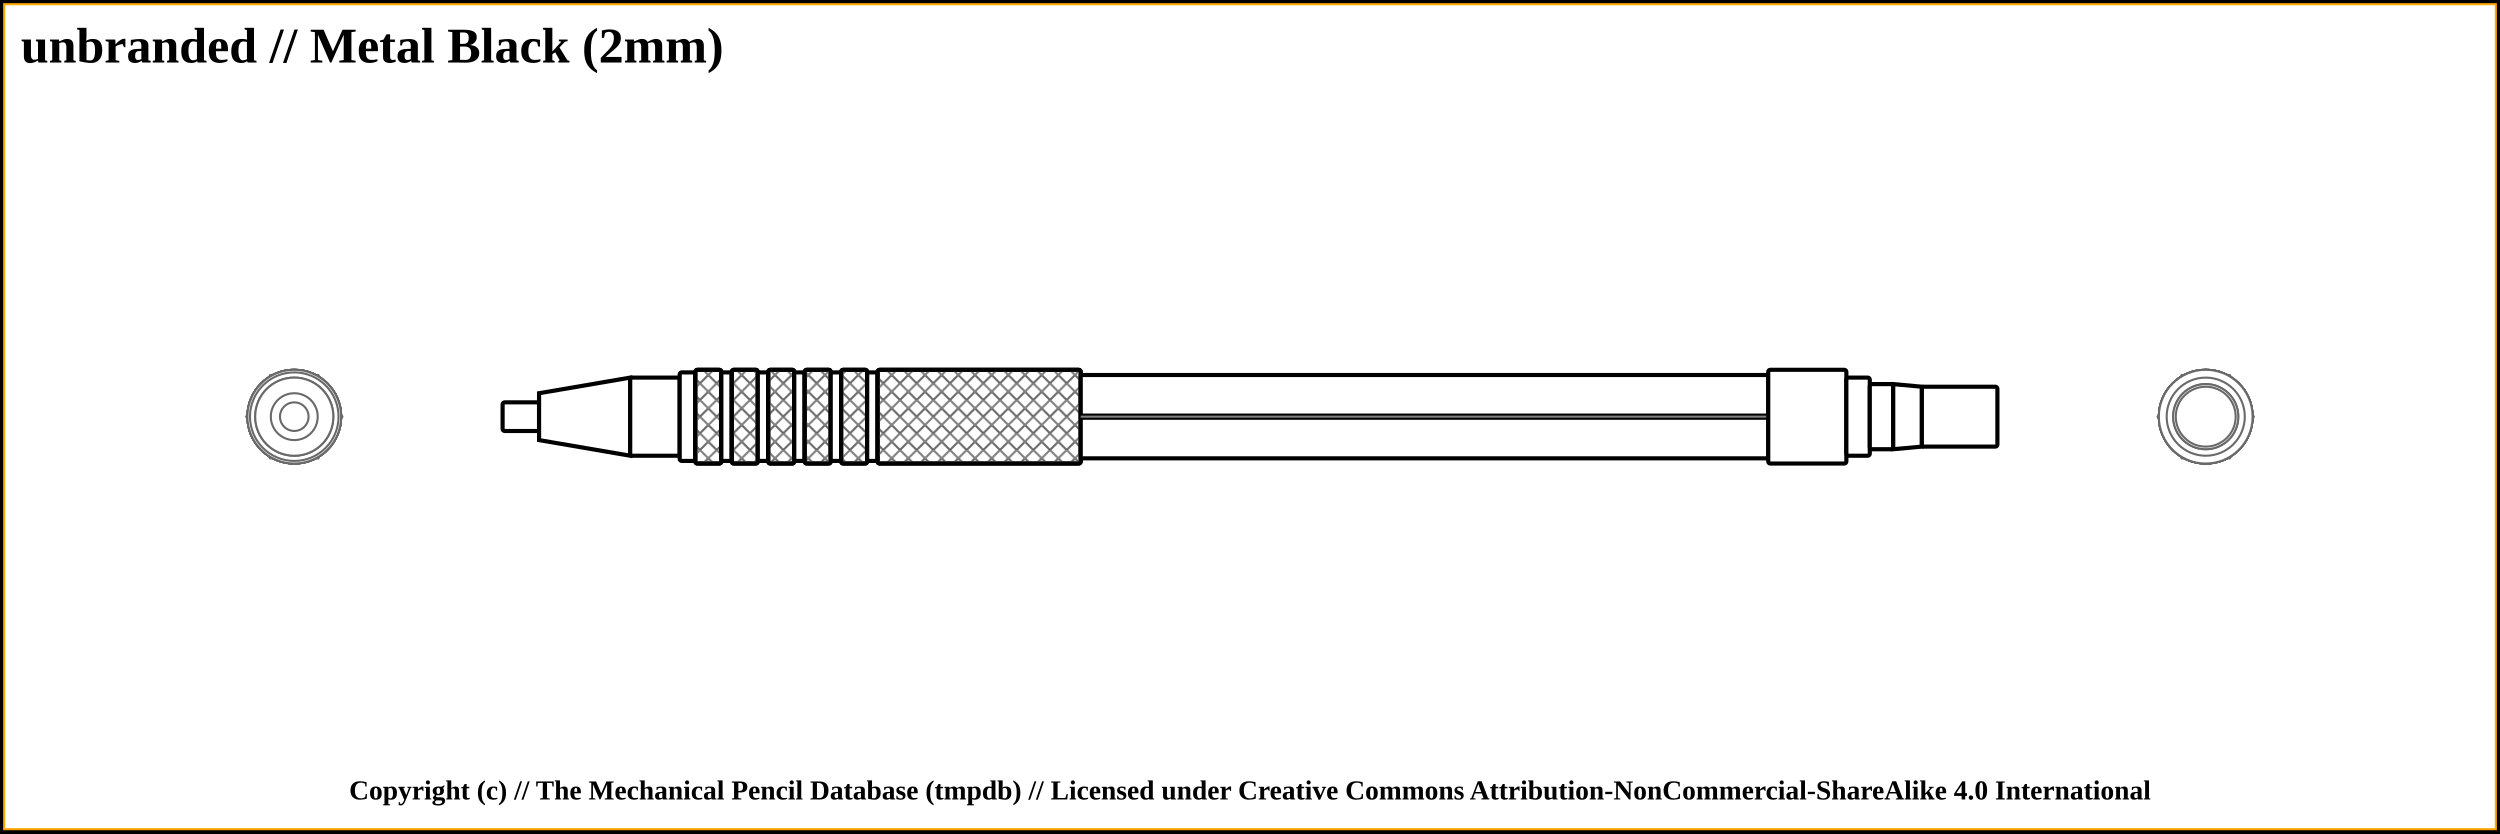
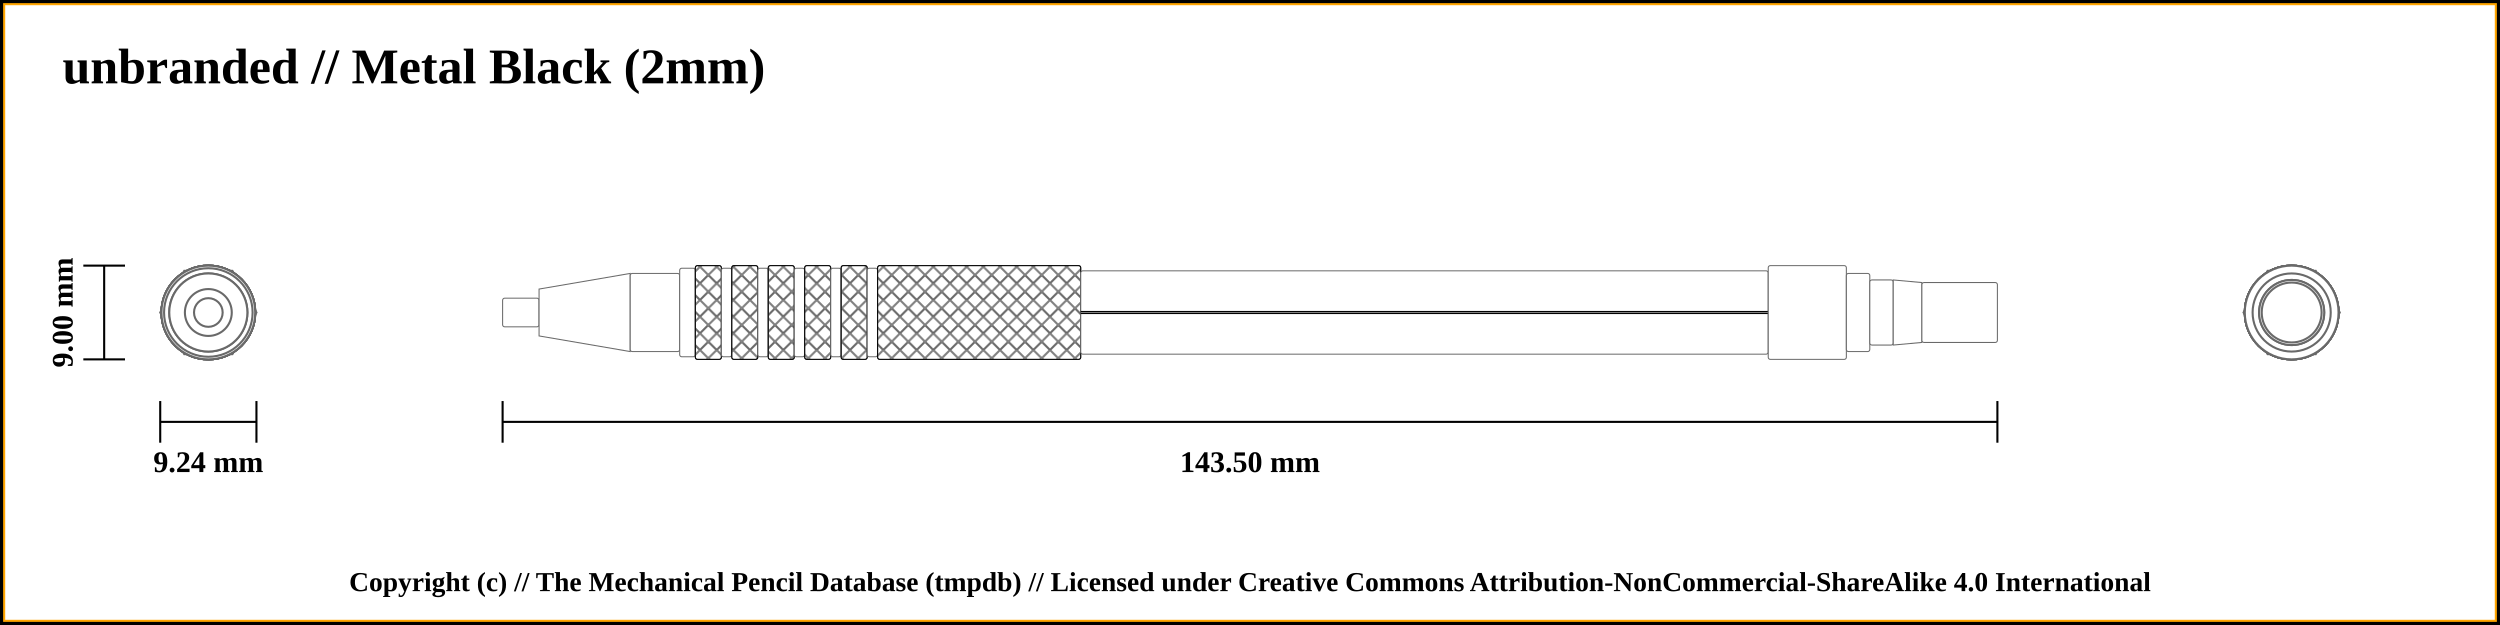
- <svg xmlns="http://www.w3.org/2000/svg" width="1200" height="400">
+ <svg xmlns="http://www.w3.org/2000/svg" width="1200" height="300">
  <pattern id="diagonalHatch" patternUnits="userSpaceOnUse" width="8" height="8">
    <rect width="6" height="6" fill="none" />
    <path stroke="dimgray" stroke-linecap="round" stroke-width="1" d="M 4,4 L 8,8" />
    <path stroke="dimgray" stroke-linecap="round" stroke-width="1" d="M 4,4 L 0,8" />
    <path stroke="gray" stroke-linecap="round" stroke-width="1" d="M 4,4 L 8,0" />
    <path stroke="gray" stroke-linecap="round" stroke-width="1" d="M 4,4 L 0,0" />
  </pattern>
-   <rect x="0" y="0" width="1200" height="400" fill="white" stroke="black" stroke-width="4" />
-   <rect x="2" y="2" width="1196" height="396" fill="white" stroke="orange" stroke-width="1" />
-   <text x="10" y="30" font-weight="bold" font-size="2em">unbranded // Metal Black (2mm)</text>
-   <text x="10" y="50" font-weight="bold" font-size="1.1em" />
-   <circle r="6.875" cx="1058.75" cy="200" stroke="dimgray" stroke-width="1" fill="white" />
-   <circle r="18.75" cx="1058.75" cy="200" stroke="dimgray" stroke-width="1" fill="white" />
-   <circle r="11.25" cx="1058.75" cy="200" stroke="dimgray" stroke-width="1" fill="white" />
-   <circle r="18.75" cx="1058.75" cy="200" stroke="dimgray" stroke-width="1" fill="white" />
-   <circle r="21.25" cx="1058.75" cy="200" stroke="dimgray" stroke-width="1" fill="white" />
-   <circle r="22.5" cx="1058.75" cy="200" stroke="dimgray" stroke-width="1" fill="white" />
-   <circle r="21.25" cx="1058.75" cy="200" stroke="dimgray" stroke-width="1" fill="white" />
-   <circle r="22.5" cx="1058.75" cy="200" stroke="dimgray" stroke-width="1" fill="white" />
-   <circle r="21.25" cx="1058.75" cy="200" stroke="dimgray" stroke-width="1" fill="white" />
-   <circle r="22.5" cx="1058.75" cy="200" stroke="dimgray" stroke-width="1" fill="white" />
-   <circle r="21.25" cx="1058.75" cy="200" stroke="dimgray" stroke-width="1" fill="white" />
-   <circle r="22.5" cx="1058.75" cy="200" stroke="dimgray" stroke-width="1" fill="white" />
-   <circle r="21.25" cx="1058.75" cy="200" stroke="dimgray" stroke-width="1" fill="white" />
-   <circle r="22.5" cx="1058.75" cy="200" stroke="dimgray" stroke-width="1" fill="white" />
-   <circle r="21.25" cx="1058.75" cy="200" stroke="dimgray" stroke-width="1" fill="white" />
-   <circle r="22.5" cx="1058.75" cy="200" stroke="dimgray" stroke-width="1" fill="white" />
-   <polygon points="1047.203,180 1070.297,180 1081.844,200 1070.297,220 1047.203,220 1035.656,200 " stroke="dimgray" stroke-width="1" fill="white" />
-   <circle r="22.5" cx="1058.75" cy="200" stroke="dimgray" stroke-width="1" fill="white" />
-   <circle r="18.75" cx="1058.75" cy="200" stroke="dimgray" stroke-width="1" fill="white" />
-   <circle r="15.625" cx="1058.75" cy="200" stroke="dimgray" stroke-width="1" fill="white" />
-   <circle r="14.375" cx="1058.75" cy="200" stroke="dimgray" stroke-width="1" fill="white" />
-   <circle r="15.625" cx="1058.75" cy="200" stroke="dimgray" stroke-width="1" fill="white" />
-   <circle r="14.375" cx="1058.75" cy="200" stroke="dimgray" stroke-width="1" fill="white" />
-   <circle r="14.375" cx="141.25" cy="200" stroke="dimgray" stroke-width="1" fill="white" />
-   <circle r="14.375" cx="141.25" cy="200" stroke="dimgray" stroke-width="1" fill="white" />
-   <circle r="15.625" cx="141.25" cy="200" stroke="dimgray" stroke-width="1" fill="white" />
-   <circle r="15.625" cx="141.25" cy="200" stroke="dimgray" stroke-width="1" fill="white" />
-   <circle r="18.75" cx="141.25" cy="200" stroke="dimgray" stroke-width="1" fill="white" />
-   <circle r="22.5" cx="141.25" cy="200" stroke="dimgray" stroke-width="1" fill="white" />
-   <polygon points="129.703,180 152.797,180 164.344,200 152.797,220 129.703,220 118.156,200 " stroke="dimgray" stroke-width="1" fill="white" />
-   <circle r="22.5" cx="141.25" cy="200" stroke="dimgray" stroke-width="1" fill="white" />
-   <circle r="21.25" cx="141.25" cy="200" stroke="dimgray" stroke-width="1" fill="white" />
-   <circle r="22.5" cx="141.25" cy="200" stroke="dimgray" stroke-width="1" fill="white" />
-   <circle r="21.25" cx="141.25" cy="200" stroke="dimgray" stroke-width="1" fill="white" />
-   <circle r="22.5" cx="141.25" cy="200" stroke="dimgray" stroke-width="1" fill="white" />
-   <circle r="21.25" cx="141.25" cy="200" stroke="dimgray" stroke-width="1" fill="white" />
-   <circle r="22.5" cx="141.25" cy="200" stroke="dimgray" stroke-width="1" fill="white" />
-   <circle r="21.25" cx="141.25" cy="200" stroke="dimgray" stroke-width="1" fill="white" />
-   <circle r="22.5" cx="141.25" cy="200" stroke="dimgray" stroke-width="1" fill="white" />
-   <circle r="21.25" cx="141.25" cy="200" stroke="dimgray" stroke-width="1" fill="white" />
-   <circle r="22.5" cx="141.25" cy="200" stroke="dimgray" stroke-width="1" fill="white" />
-   <circle r="21.25" cx="141.25" cy="200" stroke="dimgray" stroke-width="1" fill="white" />
-   <circle r="18.75" cx="141.25" cy="200" stroke="dimgray" stroke-width="1" fill="white" />
-   <circle r="18.75" cx="141.25" cy="200" stroke="dimgray" stroke-width="1" fill="white" />
-   <circle r="11.25" cx="141.25" cy="200" stroke="dimgray" stroke-width="1" fill="white" />
-   <circle r="6.875" cx="141.25" cy="200" stroke="dimgray" stroke-width="1" fill="white" />
-   <rect x="241.25" y="193.125" width="17.5" height="13.75" rx="1" ry="1" stroke-width="2" stroke="black" fill="white" />
-   <path d="M258.75 188.75 L302.5 181.25 L302.5 218.75 L258.75 211.25 Z" stroke-width="2" stroke="black" fill="white" />
-   <rect x="302.5" y="181.25" width="23.75" height="37.5" rx="1" ry="1" stroke-width="2" stroke="black" fill="white" />
-   <rect x="326.25" y="178.75" width="7.5" height="42.5" rx="1" ry="1" stroke-width="2" stroke="black" fill="white" />
-   <rect x="333.75" y="177.5" width="12.5" height="45" rx="1" ry="1" stroke-width="2" stroke="black" fill="white" />
-   <rect x="333.75" y="177.5" width="12.5" height="45" rx="1" ry="1" stroke-width="2" stroke="black" fill="url(#diagonalHatch)" />
-   <rect x="346.25" y="178.75" width="5" height="42.5" rx="1" ry="1" stroke-width="2" stroke="black" fill="white" />
-   <rect x="351.25" y="177.5" width="12.5" height="45" rx="1" ry="1" stroke-width="2" stroke="black" fill="white" />
-   <rect x="351.25" y="177.5" width="12.5" height="45" rx="1" ry="1" stroke-width="2" stroke="black" fill="url(#diagonalHatch)" />
-   <rect x="363.75" y="178.75" width="5" height="42.5" rx="1" ry="1" stroke-width="2" stroke="black" fill="white" />
-   <rect x="368.75" y="177.5" width="12.5" height="45" rx="1" ry="1" stroke-width="2" stroke="black" fill="white" />
-   <rect x="368.75" y="177.5" width="12.5" height="45" rx="1" ry="1" stroke-width="2" stroke="black" fill="url(#diagonalHatch)" />
-   <rect x="381.25" y="178.75" width="5" height="42.5" rx="1" ry="1" stroke-width="2" stroke="black" fill="white" />
-   <rect x="386.25" y="177.5" width="12.5" height="45" rx="1" ry="1" stroke-width="2" stroke="black" fill="white" />
-   <rect x="386.25" y="177.5" width="12.5" height="45" rx="1" ry="1" stroke-width="2" stroke="black" fill="url(#diagonalHatch)" />
-   <rect x="398.75" y="178.75" width="5" height="42.5" rx="1" ry="1" stroke-width="2" stroke="black" fill="white" />
-   <rect x="403.75" y="177.5" width="12.5" height="45" rx="1" ry="1" stroke-width="2" stroke="black" fill="white" />
-   <rect x="403.75" y="177.5" width="12.5" height="45" rx="1" ry="1" stroke-width="2" stroke="black" fill="url(#diagonalHatch)" />
-   <rect x="416.25" y="178.75" width="5" height="42.5" rx="1" ry="1" stroke-width="2" stroke="black" fill="white" />
-   <rect x="421.25" y="177.5" width="97.5" height="45" rx="1" ry="1" stroke-width="2" stroke="black" fill="white" />
-   <rect x="421.25" y="177.5" width="97.5" height="45" rx="1" ry="1" stroke-width="2" stroke="black" fill="url(#diagonalHatch)" />
-   <rect x="518.75" y="180" width="330" height="40" rx="1" ry="1" stroke-width="2" stroke="black" fill="white" />
-   <line x1="518.75" y1="200" x2="848.75" y2="200" stroke-width="3" stroke="black" fill="none" />
-   <line x1="518.75" y1="200" x2="848.75" y2="200" stroke-width="1" stroke="gray" fill="none" />
-   <rect x="848.75" y="177.5" width="37.5" height="45" rx="1" ry="1" stroke-width="2" stroke="black" fill="white" />
-   <rect x="886.25" y="181.25" width="11.25" height="37.5" rx="1" ry="1" stroke-width="2" stroke="black" fill="white" />
-   <rect x="897.5" y="184.375" width="11.25" height="31.25" rx="1" ry="1" stroke-width="2" stroke="black" fill="white" />
-   <path d="M908.75 184.375 L922.5 185.625 L922.5 214.375 L908.75 215.625 Z" stroke-width="2" stroke="black" fill="white" />
-   <rect x="922.5" y="185.625" width="36.25" height="28.75" rx="1" ry="1" stroke-width="2" stroke="black" fill="white" />
-   <text x="50%" y="380" font-size="1.1em" font-weight="bold" text-anchor="middle" dominant-baseline="middle">Copyright (c) // The Mechanical Pencil Database (tmpdb) // Licensed under Creative Commons Attribution-NonCommercial-ShareAlike 4.0 International</text>
+   <rect x="0" y="0" width="1200" height="300" fill="white" stroke="black" stroke-width="4" />
+   <rect x="2" y="2" width="1196" height="296" fill="white" stroke="orange" stroke-width="1" />
+   <text x="30" y="40" font-weight="bold" font-size="2em">unbranded // Metal Black (2mm)</text>
+   <text x="30" y="60" font-weight="bold" font-size="1.1em" />
+   <line x1="40" y1="127.5" x2="60" y2="127.5" stroke="black" stroke-width="1" />
+   <line x1="40" y1="172.5" x2="60" y2="172.5" stroke="black" stroke-width="1" />
+   <line x1="50" y1="127.5" x2="50" y2="172.5" stroke="black" stroke-width="1" />
+   <text x="30" y="150" transform="rotate(-90, 30, 150)" font-size="1.2em" font-weight="bold" text-anchor="middle" dominant-baseline="central">9.00 mm</text>
+   <line x1="76.906" y1="202.5" x2="123.094" y2="202.5" stroke="black" stroke-width="1" />
+   <line x1="76.906" y1="192.5" x2="76.906" y2="212.5" stroke="black" stroke-width="1" />
+   <line x1="123.094" y1="192.5" x2="123.094" y2="212.5" stroke="black" stroke-width="1" />
+   <text x="100" y="222.5" font-size="1.2em" font-weight="bold" text-anchor="middle" dominant-baseline="middle">9.24 mm</text>
+   <line x1="241.25" y1="202.5" x2="958.75" y2="202.5" stroke="black" stroke-width="1" />
+   <line x1="241.25" y1="192.5" x2="241.25" y2="212.5" stroke="black" stroke-width="1" />
+   <line x1="958.75" y1="192.5" x2="958.75" y2="212.5" stroke="black" stroke-width="1" />
+   <text x="600" y="222.5" font-size="1.2em" font-weight="bold" text-anchor="middle" dominant-baseline="middle">143.50 mm</text>
+   <circle r="6.875" cx="1100" cy="150" stroke="dimgray" stroke-width="1" fill="white" />
+   <circle r="18.75" cx="1100" cy="150" stroke="dimgray" stroke-width="1" fill="white" />
+   <circle r="11.25" cx="1100" cy="150" stroke="dimgray" stroke-width="1" fill="white" />
+   <circle r="18.75" cx="1100" cy="150" stroke="dimgray" stroke-width="1" fill="white" />
+   <circle r="21.25" cx="1100" cy="150" stroke="dimgray" stroke-width="1" fill="white" />
+   <circle r="22.5" cx="1100" cy="150" stroke="dimgray" stroke-width="1" fill="white" />
+   <circle r="21.25" cx="1100" cy="150" stroke="dimgray" stroke-width="1" fill="white" />
+   <circle r="22.5" cx="1100" cy="150" stroke="dimgray" stroke-width="1" fill="white" />
+   <circle r="21.25" cx="1100" cy="150" stroke="dimgray" stroke-width="1" fill="white" />
+   <circle r="22.5" cx="1100" cy="150" stroke="dimgray" stroke-width="1" fill="white" />
+   <circle r="21.25" cx="1100" cy="150" stroke="dimgray" stroke-width="1" fill="white" />
+   <circle r="22.5" cx="1100" cy="150" stroke="dimgray" stroke-width="1" fill="white" />
+   <circle r="21.25" cx="1100" cy="150" stroke="dimgray" stroke-width="1" fill="white" />
+   <circle r="22.5" cx="1100" cy="150" stroke="dimgray" stroke-width="1" fill="white" />
+   <circle r="21.25" cx="1100" cy="150" stroke="dimgray" stroke-width="1" fill="white" />
+   <circle r="22.5" cx="1100" cy="150" stroke="dimgray" stroke-width="1" fill="white" />
+   <polygon points="1088.453,130 1111.547,130 1123.094,150 1111.547,170 1088.453,170 1076.906,150 " stroke="dimgray" stroke-width="1" fill="white" />
+   <circle r="22.5" cx="1100" cy="150" stroke="dimgray" stroke-width="1" fill="white" />
+   <circle r="18.75" cx="1100" cy="150" stroke="dimgray" stroke-width="1" fill="white" />
+   <circle r="15.625" cx="1100" cy="150" stroke="dimgray" stroke-width="1" fill="white" />
+   <circle r="14.375" cx="1100" cy="150" stroke="dimgray" stroke-width="1" fill="white" />
+   <circle r="15.625" cx="1100" cy="150" stroke="dimgray" stroke-width="1" fill="white" />
+   <circle r="14.375" cx="1100" cy="150" stroke="dimgray" stroke-width="1" fill="white" />
+   <circle r="14.375" cx="100" cy="150" stroke="dimgray" stroke-width="1" fill="white" />
+   <circle r="14.375" cx="100" cy="150" stroke="dimgray" stroke-width="1" fill="white" />
+   <circle r="15.625" cx="100" cy="150" stroke="dimgray" stroke-width="1" fill="white" />
+   <circle r="15.625" cx="100" cy="150" stroke="dimgray" stroke-width="1" fill="white" />
+   <circle r="18.75" cx="100" cy="150" stroke="dimgray" stroke-width="1" fill="white" />
+   <circle r="22.5" cx="100" cy="150" stroke="dimgray" stroke-width="1" fill="white" />
+   <polygon points="88.453,130 111.547,130 123.094,150 111.547,170 88.453,170 76.906,150 " stroke="dimgray" stroke-width="1" fill="white" />
+   <circle r="22.5" cx="100" cy="150" stroke="dimgray" stroke-width="1" fill="white" />
+   <circle r="21.25" cx="100" cy="150" stroke="dimgray" stroke-width="1" fill="white" />
+   <circle r="22.5" cx="100" cy="150" stroke="dimgray" stroke-width="1" fill="white" />
+   <circle r="21.25" cx="100" cy="150" stroke="dimgray" stroke-width="1" fill="white" />
+   <circle r="22.5" cx="100" cy="150" stroke="dimgray" stroke-width="1" fill="white" />
+   <circle r="21.25" cx="100" cy="150" stroke="dimgray" stroke-width="1" fill="white" />
+   <circle r="22.5" cx="100" cy="150" stroke="dimgray" stroke-width="1" fill="white" />
+   <circle r="21.25" cx="100" cy="150" stroke="dimgray" stroke-width="1" fill="white" />
+   <circle r="22.5" cx="100" cy="150" stroke="dimgray" stroke-width="1" fill="white" />
+   <circle r="21.25" cx="100" cy="150" stroke="dimgray" stroke-width="1" fill="white" />
+   <circle r="22.5" cx="100" cy="150" stroke="dimgray" stroke-width="1" fill="white" />
+   <circle r="21.25" cx="100" cy="150" stroke="dimgray" stroke-width="1" fill="white" />
+   <circle r="18.75" cx="100" cy="150" stroke="dimgray" stroke-width="1" fill="white" />
+   <circle r="18.75" cx="100" cy="150" stroke="dimgray" stroke-width="1" fill="white" />
+   <circle r="11.25" cx="100" cy="150" stroke="dimgray" stroke-width="1" fill="white" />
+   <circle r="6.875" cx="100" cy="150" stroke="dimgray" stroke-width="1" fill="white" />
+   <rect x="241.25" y="143.125" width="17.5" height="13.75" rx="1" ry="1" stroke-width="0.5" stroke="dimgray" fill="white" />
+   <path d="M258.75 138.75 L302.5 131.25 L302.5 168.75 L258.75 161.25 Z" stroke-width="0.5" stroke="dimgray" fill="white" />
+   <rect x="302.5" y="131.25" width="23.75" height="37.5" rx="1" ry="1" stroke-width="0.5" stroke="dimgray" fill="white" />
+   <rect x="326.25" y="128.75" width="7.5" height="42.5" rx="1" ry="1" stroke-width="0.5" stroke="dimgray" fill="white" />
+   <rect x="333.75" y="127.5" width="12.5" height="45" rx="1" ry="1" stroke-width="0.5" stroke="dimgray" fill="white" />
+   <rect x="333.75" y="127.5" width="12.5" height="45" rx="1" ry="1" stroke-width="0.5" stroke="black" fill="url(#diagonalHatch)" />
+   <rect x="346.25" y="128.75" width="5" height="42.5" rx="1" ry="1" stroke-width="0.5" stroke="dimgray" fill="white" />
+   <rect x="351.25" y="127.5" width="12.5" height="45" rx="1" ry="1" stroke-width="0.5" stroke="dimgray" fill="white" />
+   <rect x="351.25" y="127.5" width="12.5" height="45" rx="1" ry="1" stroke-width="0.5" stroke="black" fill="url(#diagonalHatch)" />
+   <rect x="363.75" y="128.75" width="5" height="42.5" rx="1" ry="1" stroke-width="0.5" stroke="dimgray" fill="white" />
+   <rect x="368.75" y="127.5" width="12.5" height="45" rx="1" ry="1" stroke-width="0.5" stroke="dimgray" fill="white" />
+   <rect x="368.75" y="127.5" width="12.5" height="45" rx="1" ry="1" stroke-width="0.5" stroke="black" fill="url(#diagonalHatch)" />
+   <rect x="381.25" y="128.75" width="5" height="42.5" rx="1" ry="1" stroke-width="0.5" stroke="dimgray" fill="white" />
+   <rect x="386.25" y="127.5" width="12.5" height="45" rx="1" ry="1" stroke-width="0.5" stroke="dimgray" fill="white" />
+   <rect x="386.25" y="127.5" width="12.5" height="45" rx="1" ry="1" stroke-width="0.5" stroke="black" fill="url(#diagonalHatch)" />
+   <rect x="398.75" y="128.75" width="5" height="42.5" rx="1" ry="1" stroke-width="0.5" stroke="dimgray" fill="white" />
+   <rect x="403.75" y="127.5" width="12.5" height="45" rx="1" ry="1" stroke-width="0.5" stroke="dimgray" fill="white" />
+   <rect x="403.75" y="127.5" width="12.5" height="45" rx="1" ry="1" stroke-width="0.5" stroke="black" fill="url(#diagonalHatch)" />
+   <rect x="416.25" y="128.75" width="5" height="42.5" rx="1" ry="1" stroke-width="0.5" stroke="dimgray" fill="white" />
+   <rect x="421.25" y="127.5" width="97.5" height="45" rx="1" ry="1" stroke-width="0.5" stroke="dimgray" fill="white" />
+   <rect x="421.25" y="127.5" width="97.5" height="45" rx="1" ry="1" stroke-width="0.5" stroke="black" fill="url(#diagonalHatch)" />
+   <rect x="518.75" y="130" width="330" height="40" rx="1" ry="1" stroke-width="0.5" stroke="dimgray" fill="white" />
+   <line x1="518.75" y1="150" x2="848.75" y2="150" stroke-width="1.5" stroke="black" fill="none" />
+   <line x1="518.75" y1="150" x2="848.75" y2="150" stroke-width="0.5" stroke="gray" fill="none" />
+   <rect x="848.75" y="127.5" width="37.5" height="45" rx="1" ry="1" stroke-width="0.5" stroke="dimgray" fill="white" />
+   <rect x="886.25" y="131.25" width="11.25" height="37.5" rx="1" ry="1" stroke-width="0.5" stroke="dimgray" fill="white" />
+   <rect x="897.5" y="134.375" width="11.25" height="31.25" rx="1" ry="1" stroke-width="0.5" stroke="dimgray" fill="white" />
+   <path d="M908.75 134.375 L922.5 135.625 L922.5 164.375 L908.75 165.625 Z" stroke-width="0.5" stroke="dimgray" fill="white" />
+   <rect x="922.5" y="135.625" width="36.25" height="28.75" rx="1" ry="1" stroke-width="0.5" stroke="dimgray" fill="white" />
+   <text x="50%" y="280" font-size="1.1em" font-weight="bold" text-anchor="middle" dominant-baseline="middle">Copyright (c) // The Mechanical Pencil Database (tmpdb) // Licensed under Creative Commons Attribution-NonCommercial-ShareAlike 4.0 International</text>
</svg>
